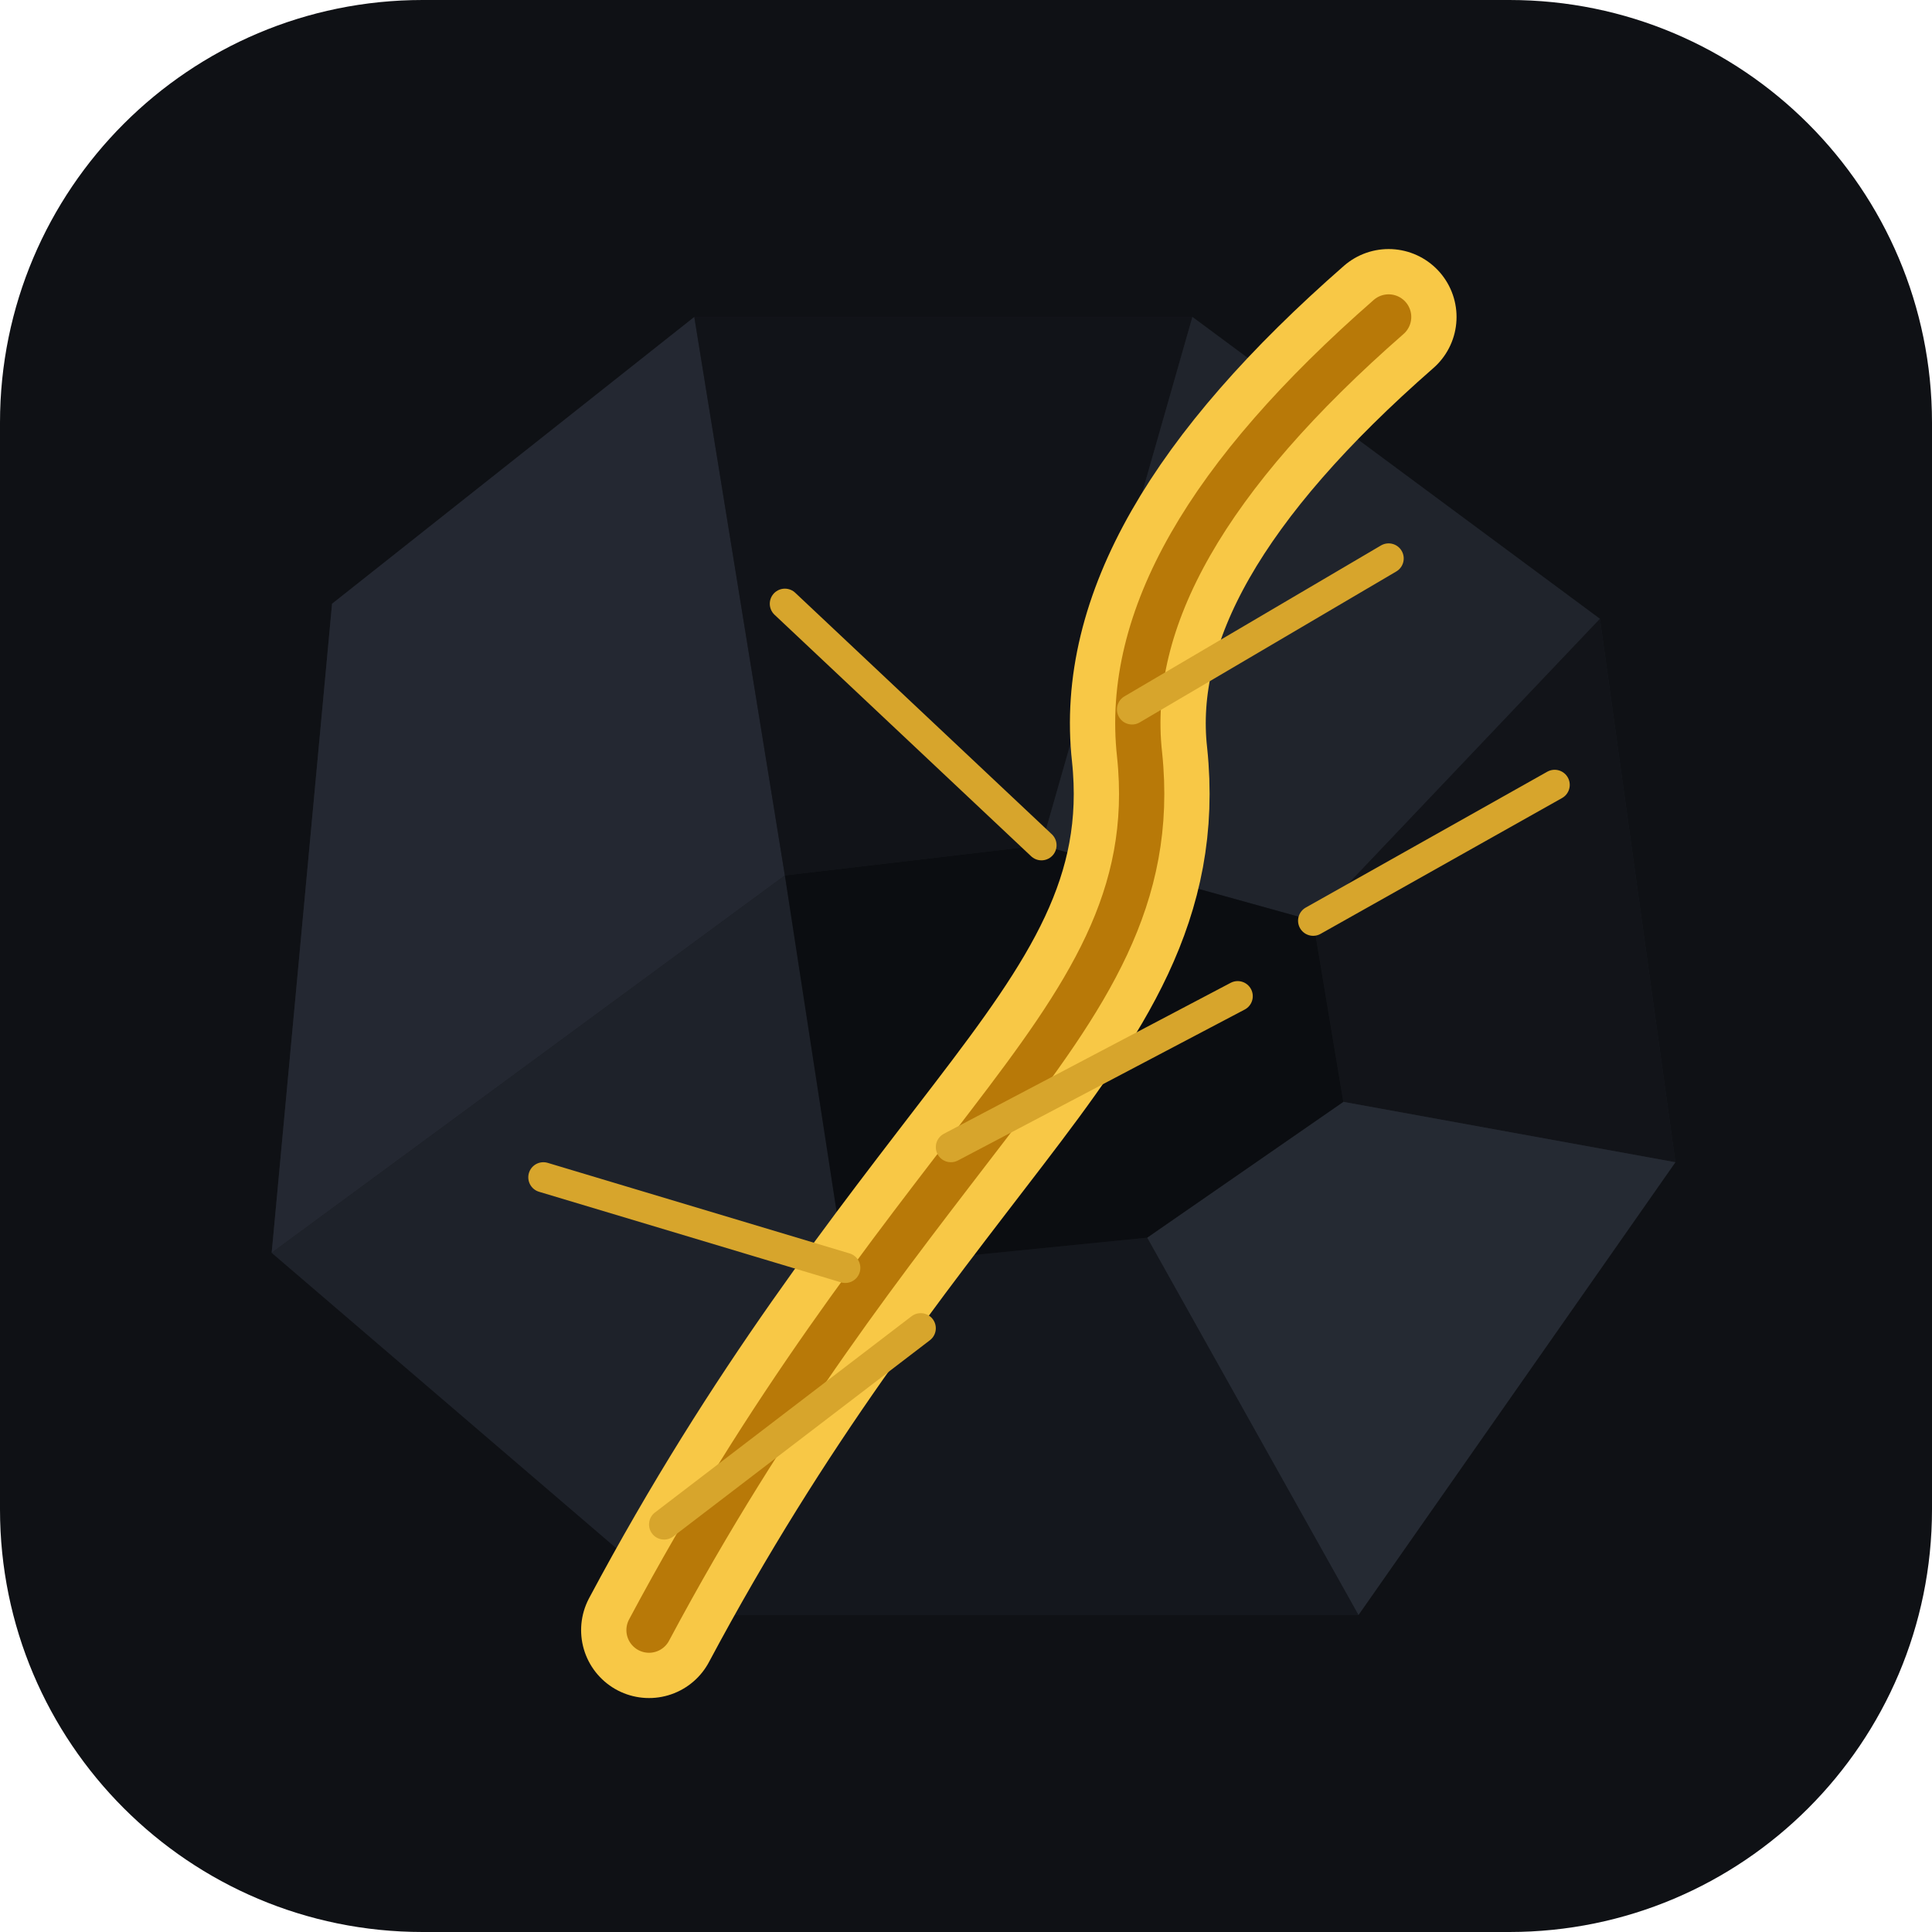
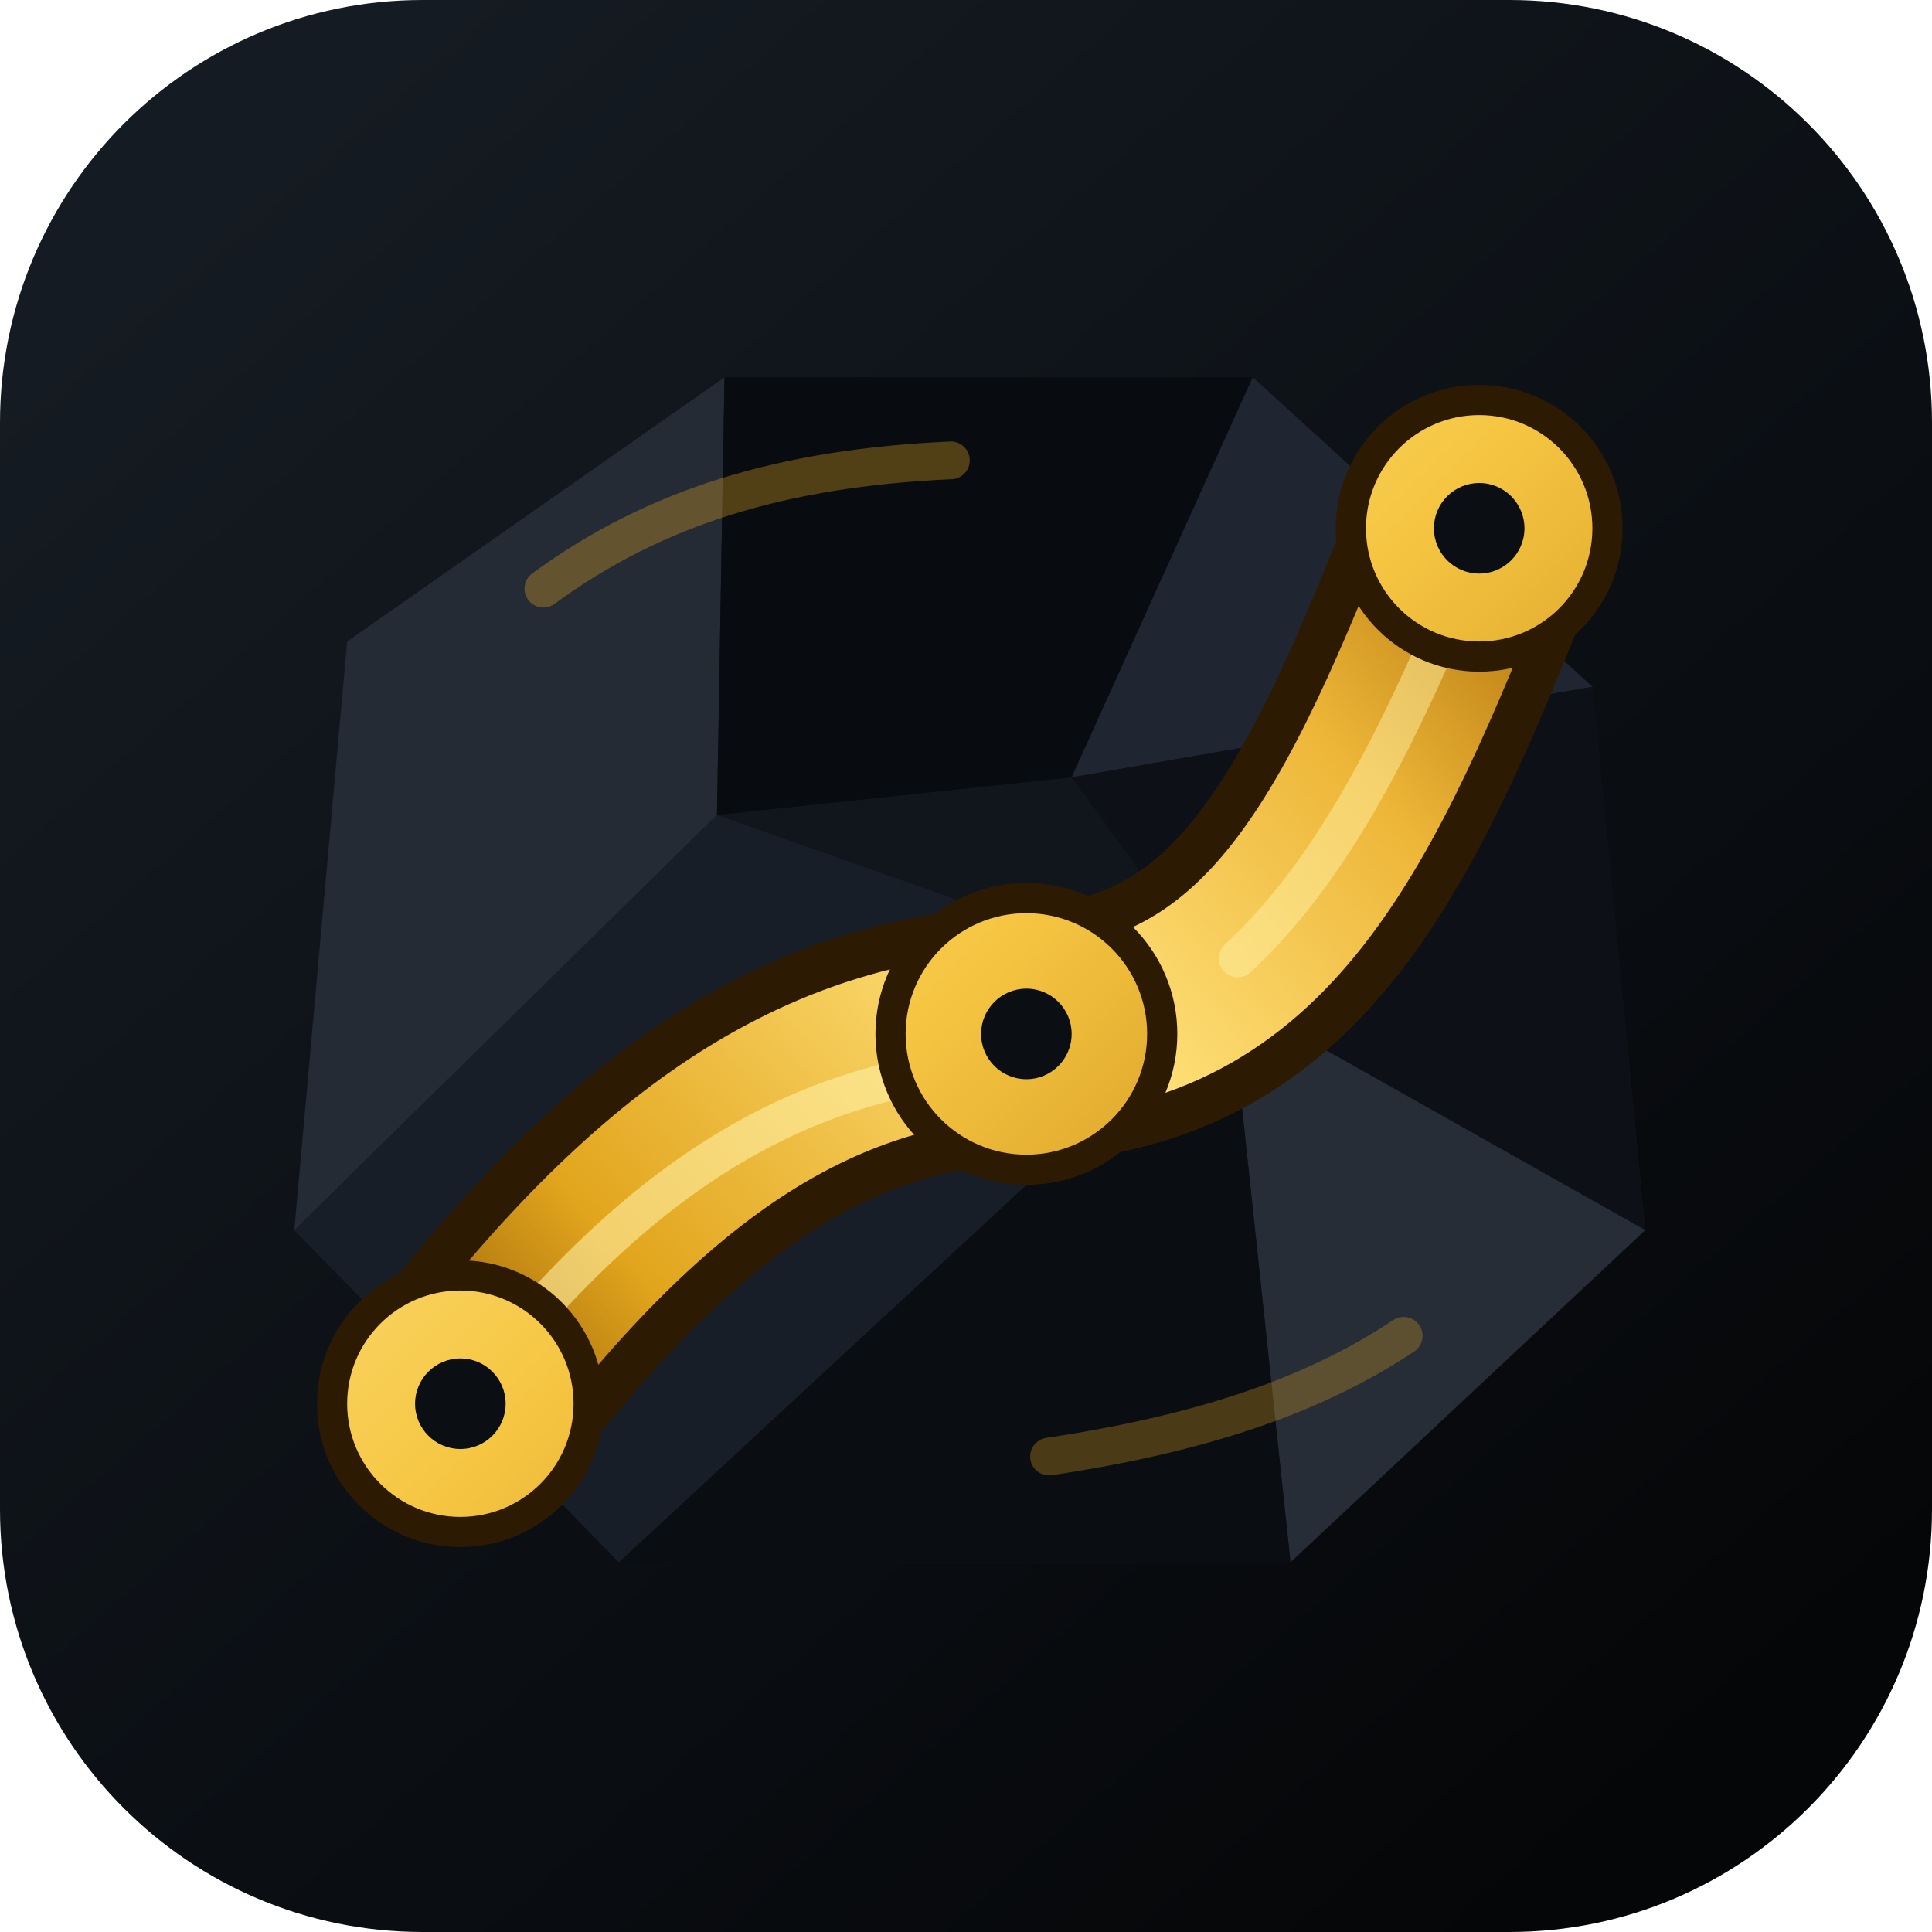
<svg xmlns="http://www.w3.org/2000/svg" width="256" height="256" viewBox="0 0 256 256" fill="none" role="img" aria-labelledby="title desc">
-   <rect width="256" height="256" rx="56" fill="#0F1115" />
-   <path d="M44 80L92 42H158L212 82L222 154L180 214H92L36 166L44 80Z" fill="#191C22" />
-   <path d="M44 80L92 42L104 116L36 166L44 80Z" fill="#242832" />
-   <path d="M92 42H158L138 112L104 116L92 42Z" fill="#111318" />
-   <path d="M158 42L212 82L174 122L138 112L158 42Z" fill="#20242C" />
-   <path d="M212 82L222 154L178 146L174 122L212 82Z" fill="#121419" />
-   <path d="M222 154L180 214L152 164L178 146L222 154Z" fill="#252A33" />
-   <path d="M180 214H92L112 168L152 164L180 214Z" fill="#14171D" />
-   <path d="M92 214L36 166L104 116L112 168L92 214Z" fill="#1E222A" />
-   <path d="M104 116L138 112L174 122L178 146L152 164L112 168L104 116Z" fill="#0B0D11" />
-   <path d="M86 216C102 186 118 166 131 149C144 132 153 119 151 100C149 82 160 63 184 42" stroke="#F8C846" stroke-width="18" stroke-linecap="round" stroke-linejoin="round" />
-   <path d="M86 216C102 186 118 166 131 149C144 132 153 119 151 100C149 82 160 63 184 42" stroke="#B87908" stroke-width="6" stroke-linecap="round" stroke-linejoin="round" />
-   <path d="M88 202L122 176M126 152L164 132M150 94L184 74M112 168L72 156M138 112L104 80M174 122L206 104" stroke="#D7A52C" stroke-width="4" stroke-linecap="round" />
+   <defs>
+     <linearGradient id="bg" x1="34" y1="20" x2="224" y2="236" gradientUnits="userSpaceOnUse">
+       <stop stop-color="#151B22" />
+       <stop offset="0.58" stop-color="#0B0F14" />
+       <stop offset="1" stop-color="#050607" />
+     </linearGradient>
+     <linearGradient id="vein" x1="58" y1="190" x2="200" y2="62" gradientUnits="userSpaceOnUse">
+       <stop stop-color="#8A5705" />
+       <stop offset="0.18" stop-color="#E2A51D" />
+       <stop offset="0.52" stop-color="#FFE17A" />
+       <stop offset="0.78" stop-color="#EDB638" />
+       <stop offset="1" stop-color="#A96A06" />
+     </linearGradient>
+     <linearGradient id="node" x1="58" y1="58" x2="198" y2="198" gradientUnits="userSpaceOnUse">
+       <stop stop-color="#FFF1A6" />
+       <stop offset="0.5" stop-color="#F6C642" />
+       <stop offset="1" stop-color="#B87508" />
+     </linearGradient>
+     <clipPath id="round">
+       <rect width="256" height="256" rx="56" />
+     </clipPath>
+   </defs>
+   <g clip-path="url(#round)">
+     <rect width="256" height="256" rx="56" fill="url(#bg)" />
+     <path d="M46 85L96 50H166L211 91L218 163L171 207H82L39 163L46 85Z" fill="#11161C" />
+     <path d="M46 85L96 50L95 108L39 163L46 85Z" fill="#242B35" />
+     <path d="M96 50H166L142 103L95 108L96 50Z" fill="#080B0F" />
+     <path d="M166 50L211 91L142 103L166 50Z" fill="#202631" />
+     <path d="M211 91L218 163L163 132L142 103L211 91Z" fill="#0D1117" />
+     <path d="M218 163L171 207L163 132L218 163Z" fill="#262D37" />
+     <path d="M171 207H82L163 132L171 207Z" fill="#0A0D11" />
+     <path d="M82 207L39 163L95 108L163 132L82 207Z" fill="#181E27" />
+     <path d="M61 186C86 153 108 138 136 137C168 136 180 111 196 70" stroke="#2C1A03" stroke-width="34" stroke-linecap="round" stroke-linejoin="round" />
+     <path d="M61 186C86 153 108 138 136 137C168 136 180 111 196 70" stroke="url(#vein)" stroke-width="22" stroke-linecap="round" stroke-linejoin="round" />
+     <path d="M65 181C87 154 108 142 135 141" stroke="#FFF2A7" stroke-width="5" stroke-linecap="round" opacity="0.58" />
+     <path d="M164 127C178 114 187 94 196 72" stroke="#FFF2A7" stroke-width="5" stroke-linecap="round" opacity="0.48" />
+     <circle cx="61" cy="186" r="19" fill="#2C1A03" />
+     <circle cx="61" cy="186" r="15" fill="url(#node)" />
+     <circle cx="61" cy="186" r="6" fill="#0B0F14" />
+     <circle cx="136" cy="137" r="20" fill="#2C1A03" />
+     <circle cx="136" cy="137" r="16" fill="url(#node)" />
+     <circle cx="136" cy="137" r="6" fill="#0B0F14" />
+     <circle cx="196" cy="70" r="19" fill="#2C1A03" />
+     <circle cx="196" cy="70" r="15" fill="url(#node)" />
+     <circle cx="196" cy="70" r="6" fill="#0B0F14" />
+     <path d="M72 78C87 67 104 62 126 61" stroke="#D39A20" stroke-width="5" stroke-linecap="round" opacity="0.36" />
+     <path d="M186 177C174 185 159 190 139 193" stroke="#D39A20" stroke-width="5" stroke-linecap="round" opacity="0.32" />
+   </g>
</svg>
